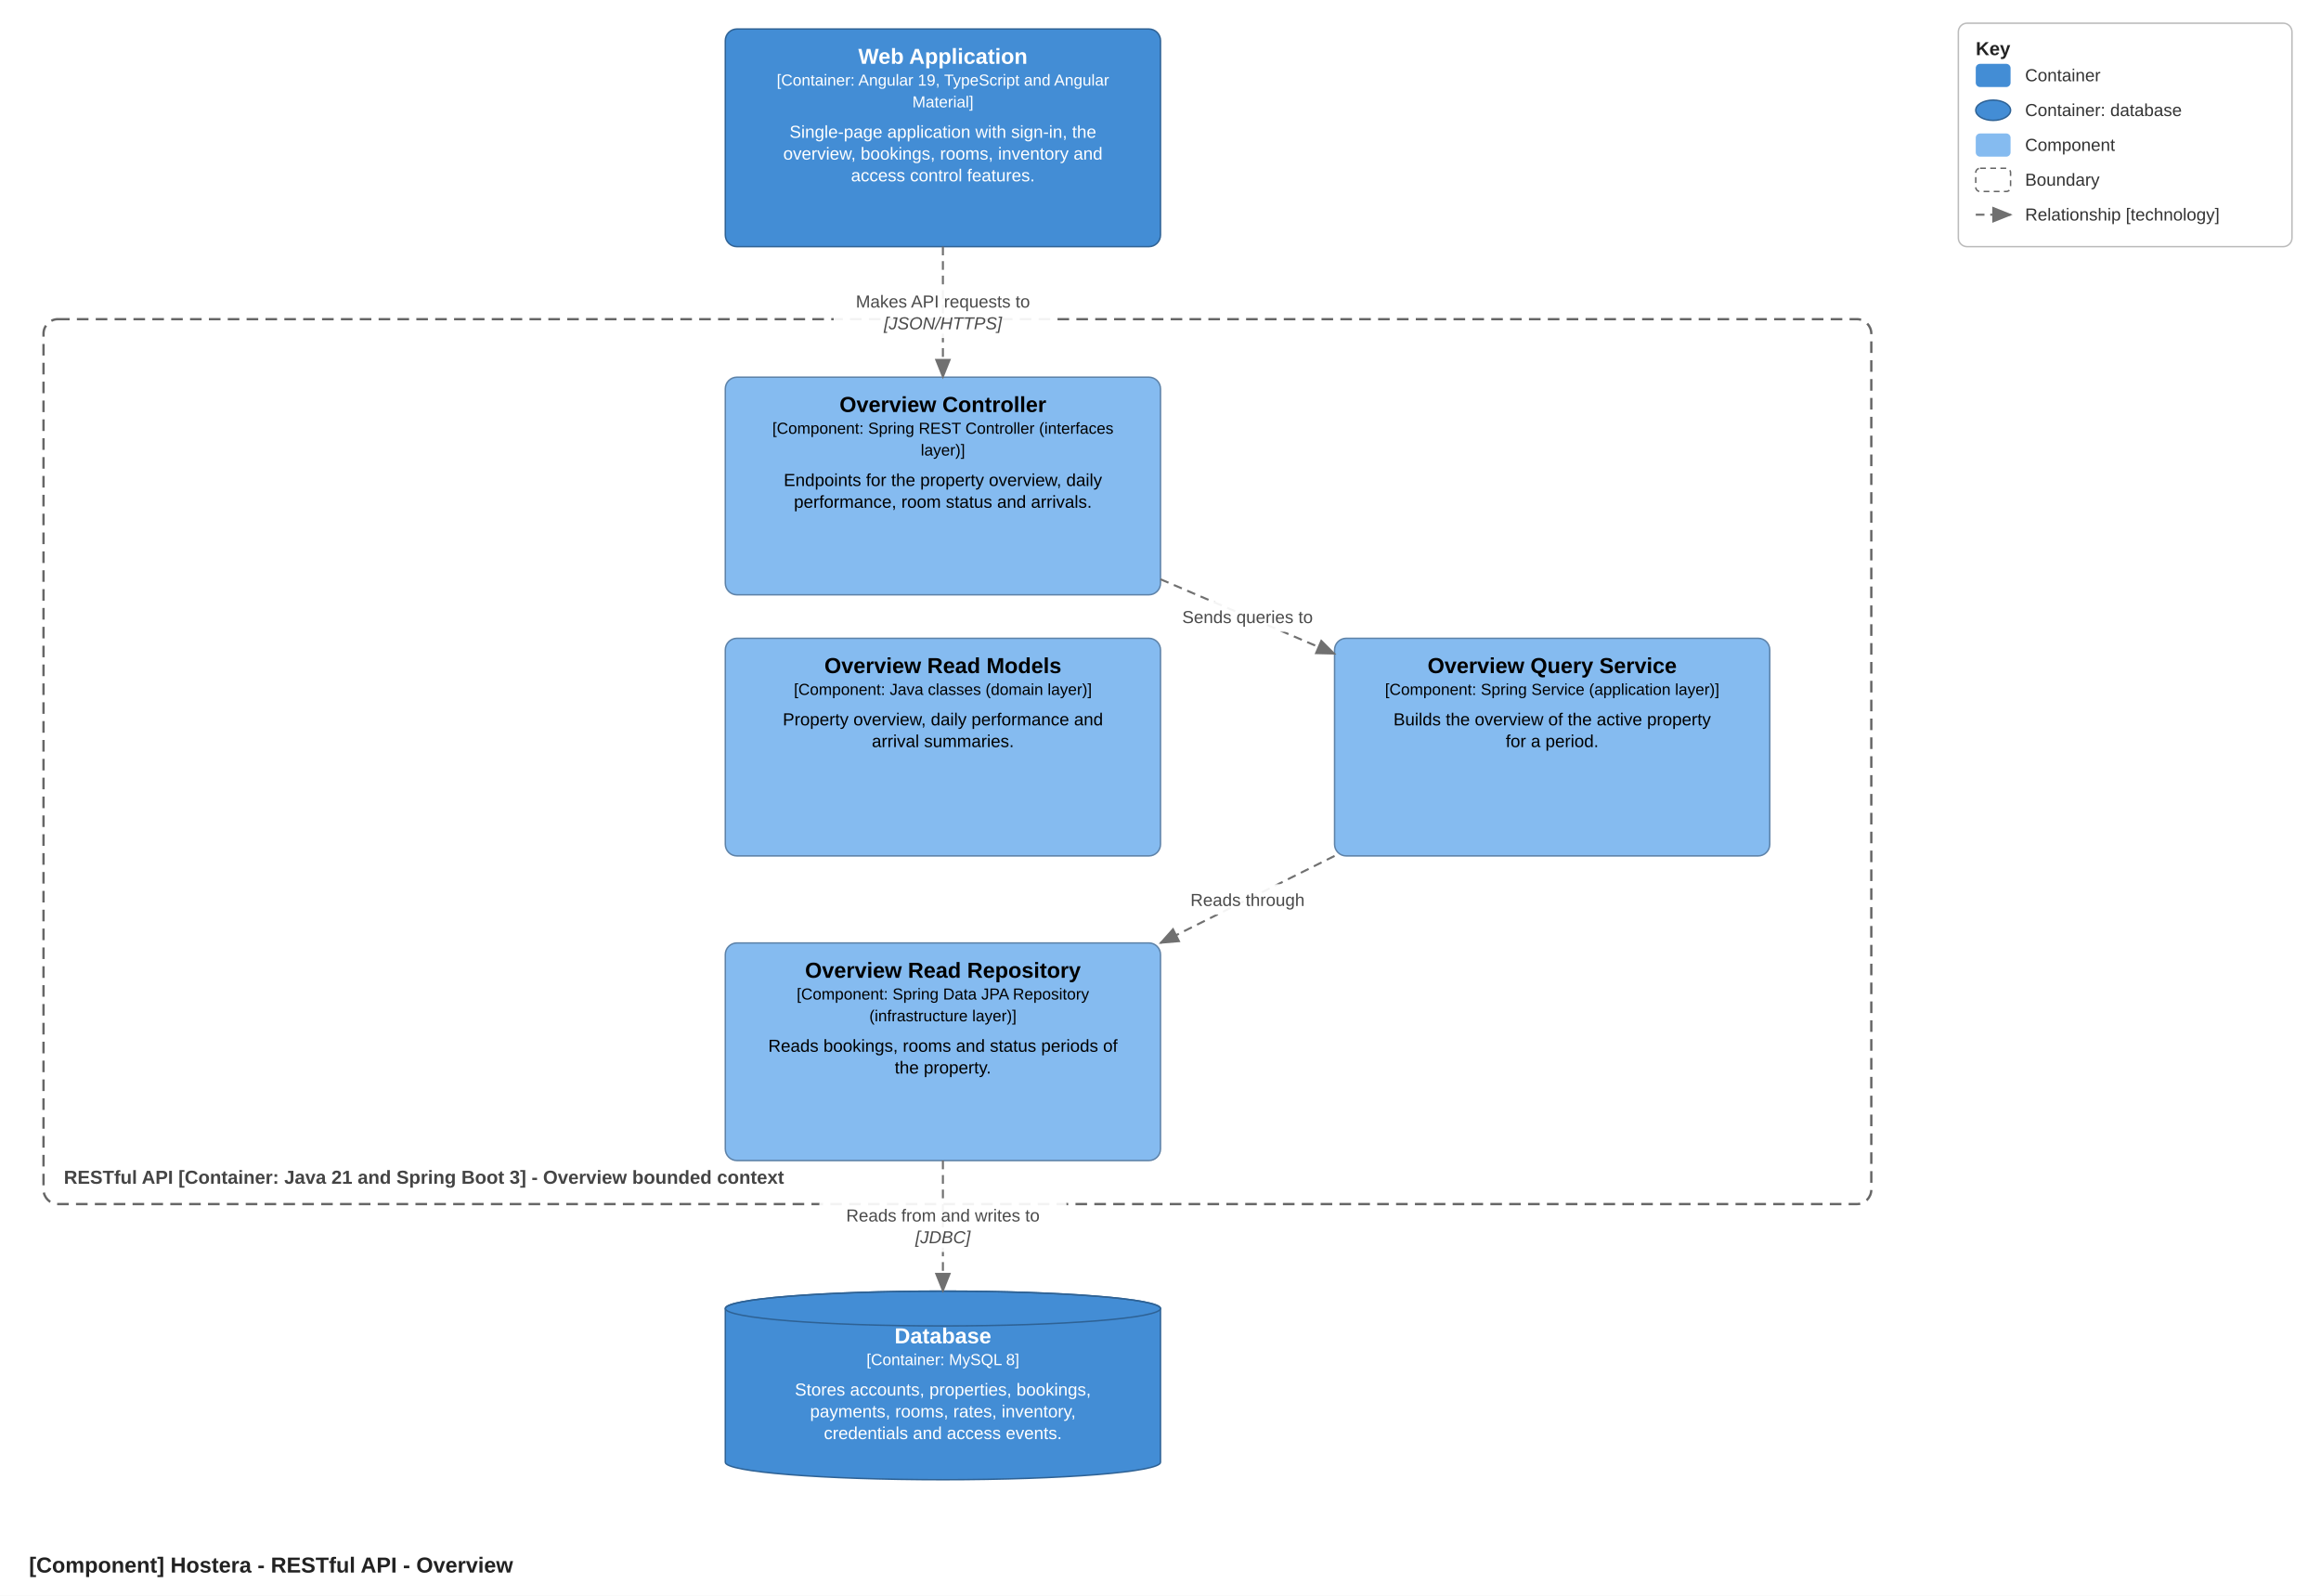
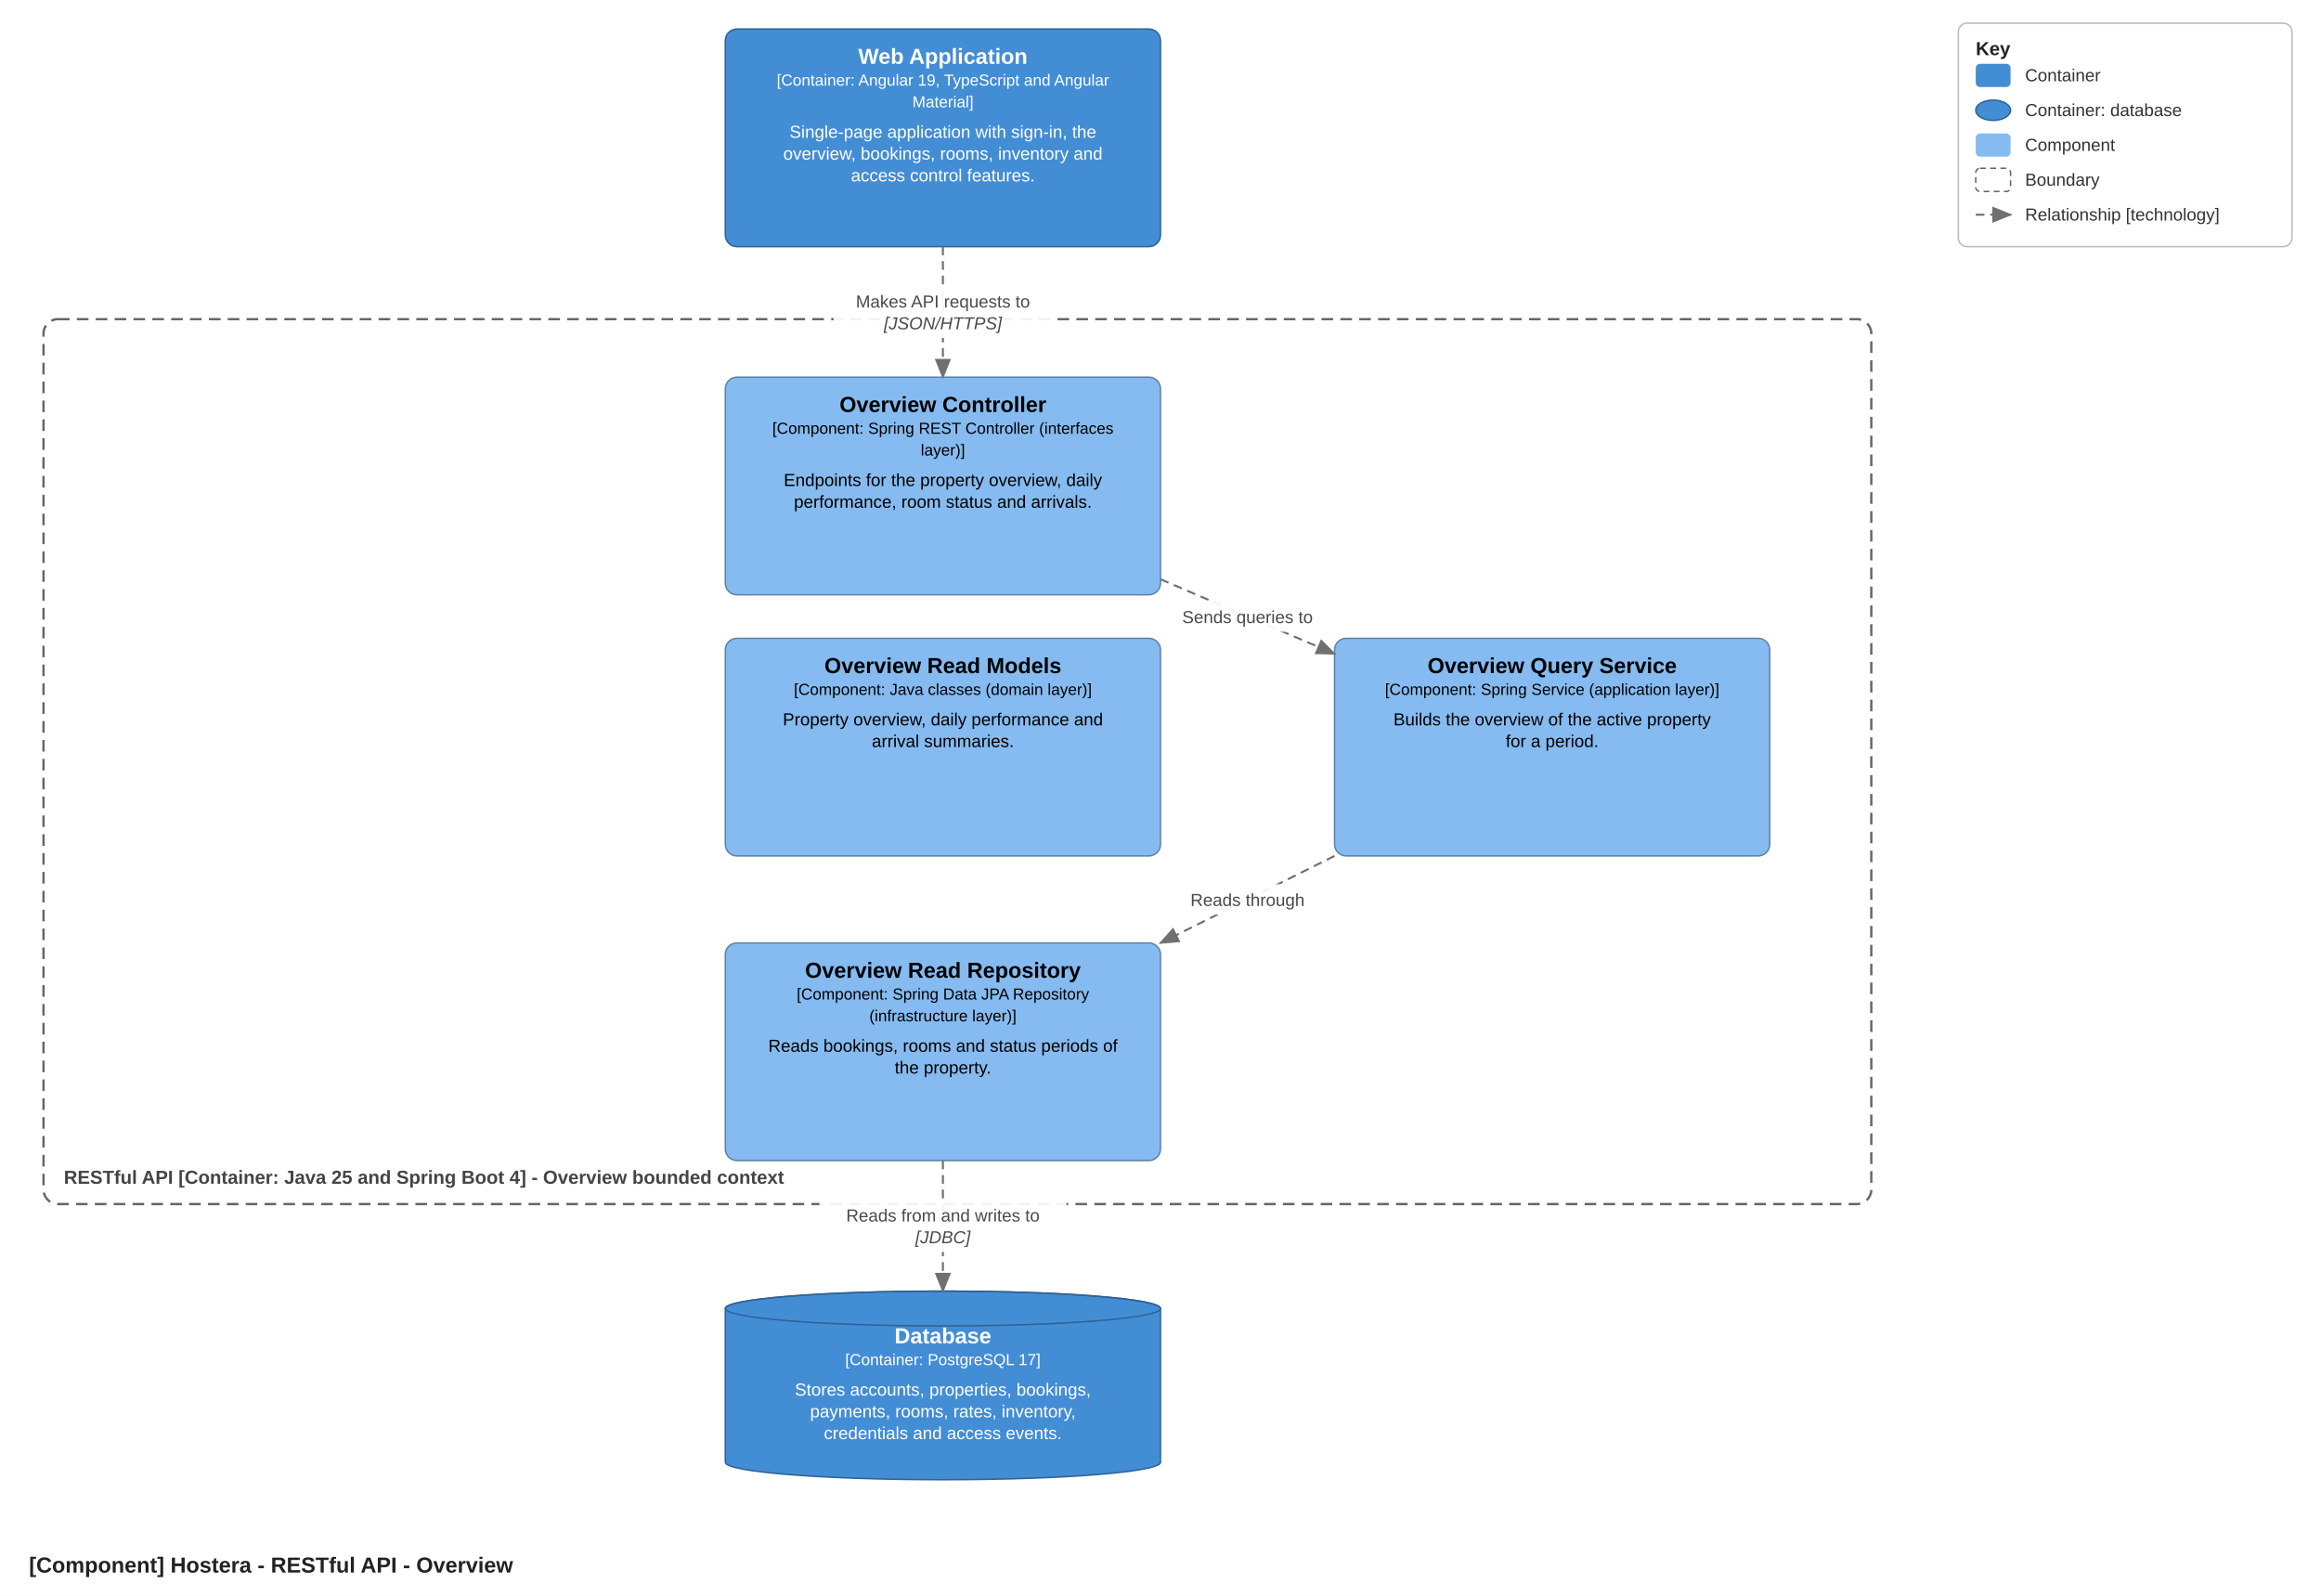
<svg xmlns="http://www.w3.org/2000/svg" width="1600" height="1100" viewBox="0 0 1600 1100">
  <defs>
    <marker id="arr" markerWidth="10" markerHeight="8" refX="9" refY="4" orient="auto">
      <path d="M0,0 L10,4 L0,8 Z" fill="#707070" />
    </marker>
  </defs>
  <rect width="1600" height="1100" fill="#FFFFFF" />
  <rect x="500" y="20" width="300" height="150" rx="8" fill="#438DD5" stroke="#2E6295" />
  <text x="650.0" y="44.0" font-family="Arial, Helvetica, sans-serif" font-size="15" font-weight="bold" fill="#FFFFFF" text-anchor="middle">Web Application</text>
  <text x="650.0" y="59.0" font-family="Arial, Helvetica, sans-serif" font-size="11" font-weight="normal" fill="#FFFFFF" text-anchor="middle">[Container: Angular 19, TypeScript and Angular</text>
  <text x="650.0" y="74.0" font-family="Arial, Helvetica, sans-serif" font-size="11" font-weight="normal" fill="#FFFFFF" text-anchor="middle">Material]</text>
  <text x="650.0" y="95.0" font-family="Arial, Helvetica, sans-serif" font-size="12" font-weight="normal" fill="#FFFFFF" text-anchor="middle">Single-page application with sign-in, the</text>
  <text x="650.0" y="110.0" font-family="Arial, Helvetica, sans-serif" font-size="12" font-weight="normal" fill="#FFFFFF" text-anchor="middle">overview, bookings, rooms, inventory and</text>
  <text x="650.0" y="125.0" font-family="Arial, Helvetica, sans-serif" font-size="12" font-weight="normal" fill="#FFFFFF" text-anchor="middle">access control features.</text>
  <rect x="30" y="220" width="1260" height="610" rx="10" fill="none" stroke="#666" stroke-width="1.6" stroke-dasharray="8,5" />
-   <text x="44.0" y="816.0" font-family="Arial, Helvetica, sans-serif" font-size="13" font-weight="bold" fill="#444" text-anchor="start">RESTful API [Container: Java 21 and Spring Boot 3] - Overview bounded context</text>
+   <text x="44.0" y="816.0" font-family="Arial, Helvetica, sans-serif" font-size="13" font-weight="bold" fill="#444" text-anchor="start">RESTful API [Container: Java 25 and Spring Boot 4] - Overview bounded context</text>
  <rect x="500" y="260" width="300" height="150" rx="8" fill="#85BBF0" stroke="#5D82A8" />
  <text x="650.0" y="284.0" font-family="Arial, Helvetica, sans-serif" font-size="15" font-weight="bold" fill="#000000" text-anchor="middle">Overview Controller</text>
  <text x="650.0" y="299.0" font-family="Arial, Helvetica, sans-serif" font-size="11" font-weight="normal" fill="#000000" text-anchor="middle">[Component: Spring REST Controller (interfaces</text>
  <text x="650.0" y="314.0" font-family="Arial, Helvetica, sans-serif" font-size="11" font-weight="normal" fill="#000000" text-anchor="middle">layer)]</text>
  <text x="650.0" y="335.0" font-family="Arial, Helvetica, sans-serif" font-size="12" font-weight="normal" fill="#000000" text-anchor="middle">Endpoints for the property overview, daily</text>
  <text x="650.0" y="350.0" font-family="Arial, Helvetica, sans-serif" font-size="12" font-weight="normal" fill="#000000" text-anchor="middle">performance, room status and arrivals.</text>
  <rect x="920" y="440" width="300" height="150" rx="8" fill="#85BBF0" stroke="#5D82A8" />
  <text x="1070.0" y="464.0" font-family="Arial, Helvetica, sans-serif" font-size="15" font-weight="bold" fill="#000000" text-anchor="middle">Overview Query Service</text>
  <text x="1070.0" y="479.0" font-family="Arial, Helvetica, sans-serif" font-size="11" font-weight="normal" fill="#000000" text-anchor="middle">[Component: Spring Service (application layer)]</text>
  <text x="1070.0" y="500.0" font-family="Arial, Helvetica, sans-serif" font-size="12" font-weight="normal" fill="#000000" text-anchor="middle">Builds the overview of the active property</text>
  <text x="1070.0" y="515.0" font-family="Arial, Helvetica, sans-serif" font-size="12" font-weight="normal" fill="#000000" text-anchor="middle">for a period.</text>
  <rect x="500" y="440" width="300" height="150" rx="8" fill="#85BBF0" stroke="#5D82A8" />
  <text x="650.0" y="464.0" font-family="Arial, Helvetica, sans-serif" font-size="15" font-weight="bold" fill="#000000" text-anchor="middle">Overview Read Models</text>
  <text x="650.0" y="479.0" font-family="Arial, Helvetica, sans-serif" font-size="11" font-weight="normal" fill="#000000" text-anchor="middle">[Component: Java classes (domain layer)]</text>
  <text x="650.0" y="500.0" font-family="Arial, Helvetica, sans-serif" font-size="12" font-weight="normal" fill="#000000" text-anchor="middle">Property overview, daily performance and</text>
  <text x="650.0" y="515.0" font-family="Arial, Helvetica, sans-serif" font-size="12" font-weight="normal" fill="#000000" text-anchor="middle">arrival summaries.</text>
  <rect x="500" y="650" width="300" height="150" rx="8" fill="#85BBF0" stroke="#5D82A8" />
  <text x="650.0" y="674.0" font-family="Arial, Helvetica, sans-serif" font-size="15" font-weight="bold" fill="#000000" text-anchor="middle">Overview Read Repository</text>
  <text x="650.0" y="689.0" font-family="Arial, Helvetica, sans-serif" font-size="11" font-weight="normal" fill="#000000" text-anchor="middle">[Component: Spring Data JPA Repository</text>
  <text x="650.0" y="704.0" font-family="Arial, Helvetica, sans-serif" font-size="11" font-weight="normal" fill="#000000" text-anchor="middle">(infrastructure layer)]</text>
  <text x="650.0" y="725.0" font-family="Arial, Helvetica, sans-serif" font-size="12" font-weight="normal" fill="#000000" text-anchor="middle">Reads bookings, rooms and status periods of</text>
  <text x="650.0" y="740.0" font-family="Arial, Helvetica, sans-serif" font-size="12" font-weight="normal" fill="#000000" text-anchor="middle">the property.</text>
  <path d="M500,902 L500,1008 A150.0,12 0 0 0 800,1008 L800,902 A150.0,12 0 0 0 500,902 Z" fill="#438DD5" stroke="#2E6295" />
  <ellipse cx="650.0" cy="902" rx="150.0" ry="12" fill="none" stroke="#2E6295" />
  <text x="650.0" y="926.0" font-family="Arial, Helvetica, sans-serif" font-size="15" font-weight="bold" fill="#FFFFFF" text-anchor="middle">Database</text>
-   <text x="650.0" y="941.0" font-family="Arial, Helvetica, sans-serif" font-size="11" font-weight="normal" fill="#FFFFFF" text-anchor="middle">[Container: MySQL 8]</text>
+   <text x="650.0" y="941.0" font-family="Arial, Helvetica, sans-serif" font-size="11" font-weight="normal" fill="#FFFFFF" text-anchor="middle">[Container: PostgreSQL 17]</text>
  <text x="650.0" y="962.0" font-family="Arial, Helvetica, sans-serif" font-size="12" font-weight="normal" fill="#FFFFFF" text-anchor="middle">Stores accounts, properties, bookings,</text>
  <text x="650.0" y="977.0" font-family="Arial, Helvetica, sans-serif" font-size="12" font-weight="normal" fill="#FFFFFF" text-anchor="middle">payments, rooms, rates, inventory,</text>
  <text x="650.0" y="992.0" font-family="Arial, Helvetica, sans-serif" font-size="12" font-weight="normal" fill="#FFFFFF" text-anchor="middle">credentials and access events.</text>
  <line x1="650.0" y1="170.0" x2="650.0" y2="260.0" stroke="#707070" stroke-width="1.4" stroke-dasharray="6,4" marker-end="url(#arr)" />
  <line x1="800.0" y1="399.3" x2="920.0" y2="450.7" stroke="#707070" stroke-width="1.4" stroke-dasharray="6,4" marker-end="url(#arr)" />
  <line x1="920.0" y1="590.0" x2="800.0" y2="650.0" stroke="#707070" stroke-width="1.4" stroke-dasharray="6,4" marker-end="url(#arr)" />
  <line x1="650.0" y1="800.0" x2="650.0" y2="890.0" stroke="#707070" stroke-width="1.4" stroke-dasharray="6,4" marker-end="url(#arr)" />
  <rect x="574.7" y="197.0" width="150.6" height="36" rx="3" fill="#FFFFFF" fill-opacity="0.92" />
  <text x="650.0" y="212.0" font-family="Arial, Helvetica, sans-serif" font-size="12" font-weight="normal" fill="#4A4A4A" text-anchor="middle">Makes API requests to</text>
  <text x="650.0" y="227.0" font-family="Arial, Helvetica, sans-serif" font-size="12" font-weight="normal" fill="#4A4A4A" text-anchor="middle" font-style="italic">[JSON/HTTPS]</text>
  <rect x="801.2" y="414.5" width="117.6" height="21" rx="3" fill="#FFFFFF" fill-opacity="0.92" />
  <text x="860.0" y="429.5" font-family="Arial, Helvetica, sans-serif" font-size="12" font-weight="normal" fill="#4A4A4A" text-anchor="middle">Sends queries to</text>
  <rect x="811.1" y="609.5" width="97.8" height="21" rx="3" fill="#FFFFFF" fill-opacity="0.92" />
  <text x="860.0" y="624.5" font-family="Arial, Helvetica, sans-serif" font-size="12" font-weight="normal" fill="#4A4A4A" text-anchor="middle">Reads through</text>
  <rect x="564.8" y="827.0" width="170.4" height="36" rx="3" fill="#FFFFFF" fill-opacity="0.92" />
  <text x="650.0" y="842.0" font-family="Arial, Helvetica, sans-serif" font-size="12" font-weight="normal" fill="#4A4A4A" text-anchor="middle">Reads from and writes to</text>
  <text x="650.0" y="857.0" font-family="Arial, Helvetica, sans-serif" font-size="12" font-weight="normal" fill="#4A4A4A" text-anchor="middle" font-style="italic">[JDBC]</text>
  <rect x="1350" y="16" width="230" height="154" rx="6" fill="#FFFFFF" stroke="#BBBBBB" />
  <text x="1362.0" y="38.0" font-family="Arial, Helvetica, sans-serif" font-size="13" font-weight="bold" fill="#222" text-anchor="start">Key</text>
  <rect x="1362" y="44" width="24" height="16" rx="3" fill="#438DD5" />
  <text x="1396.0" y="56.0" font-family="Arial, Helvetica, sans-serif" font-size="12" font-weight="normal" fill="#333" text-anchor="start">Container</text>
  <ellipse cx="1374" cy="76" rx="12" ry="7" fill="#438DD5" stroke="#2E6295" />
  <text x="1396.0" y="80.0" font-family="Arial, Helvetica, sans-serif" font-size="12" font-weight="normal" fill="#333" text-anchor="start">Container: database</text>
  <rect x="1362" y="92" width="24" height="16" rx="3" fill="#85BBF0" />
  <text x="1396.0" y="104.0" font-family="Arial, Helvetica, sans-serif" font-size="12" font-weight="normal" fill="#333" text-anchor="start">Component</text>
  <rect x="1362" y="116" width="24" height="16" rx="3" fill="none" stroke="#666" stroke-dasharray="4,3" />
  <text x="1396.0" y="128.0" font-family="Arial, Helvetica, sans-serif" font-size="12" font-weight="normal" fill="#333" text-anchor="start">Boundary</text>
  <line x1="1362" y1="148" x2="1386" y2="148" stroke="#707070" stroke-width="1.4" stroke-dasharray="6,4" marker-end="url(#arr)" />
  <text x="1396.0" y="152.0" font-family="Arial, Helvetica, sans-serif" font-size="12" font-weight="normal" fill="#333" text-anchor="start">Relationship [technology]</text>
  <text x="20.0" y="1084.0" font-family="Arial, Helvetica, sans-serif" font-size="15" font-weight="bold" fill="#222" text-anchor="start">[Component] Hostera - RESTful API - Overview</text>
</svg>
